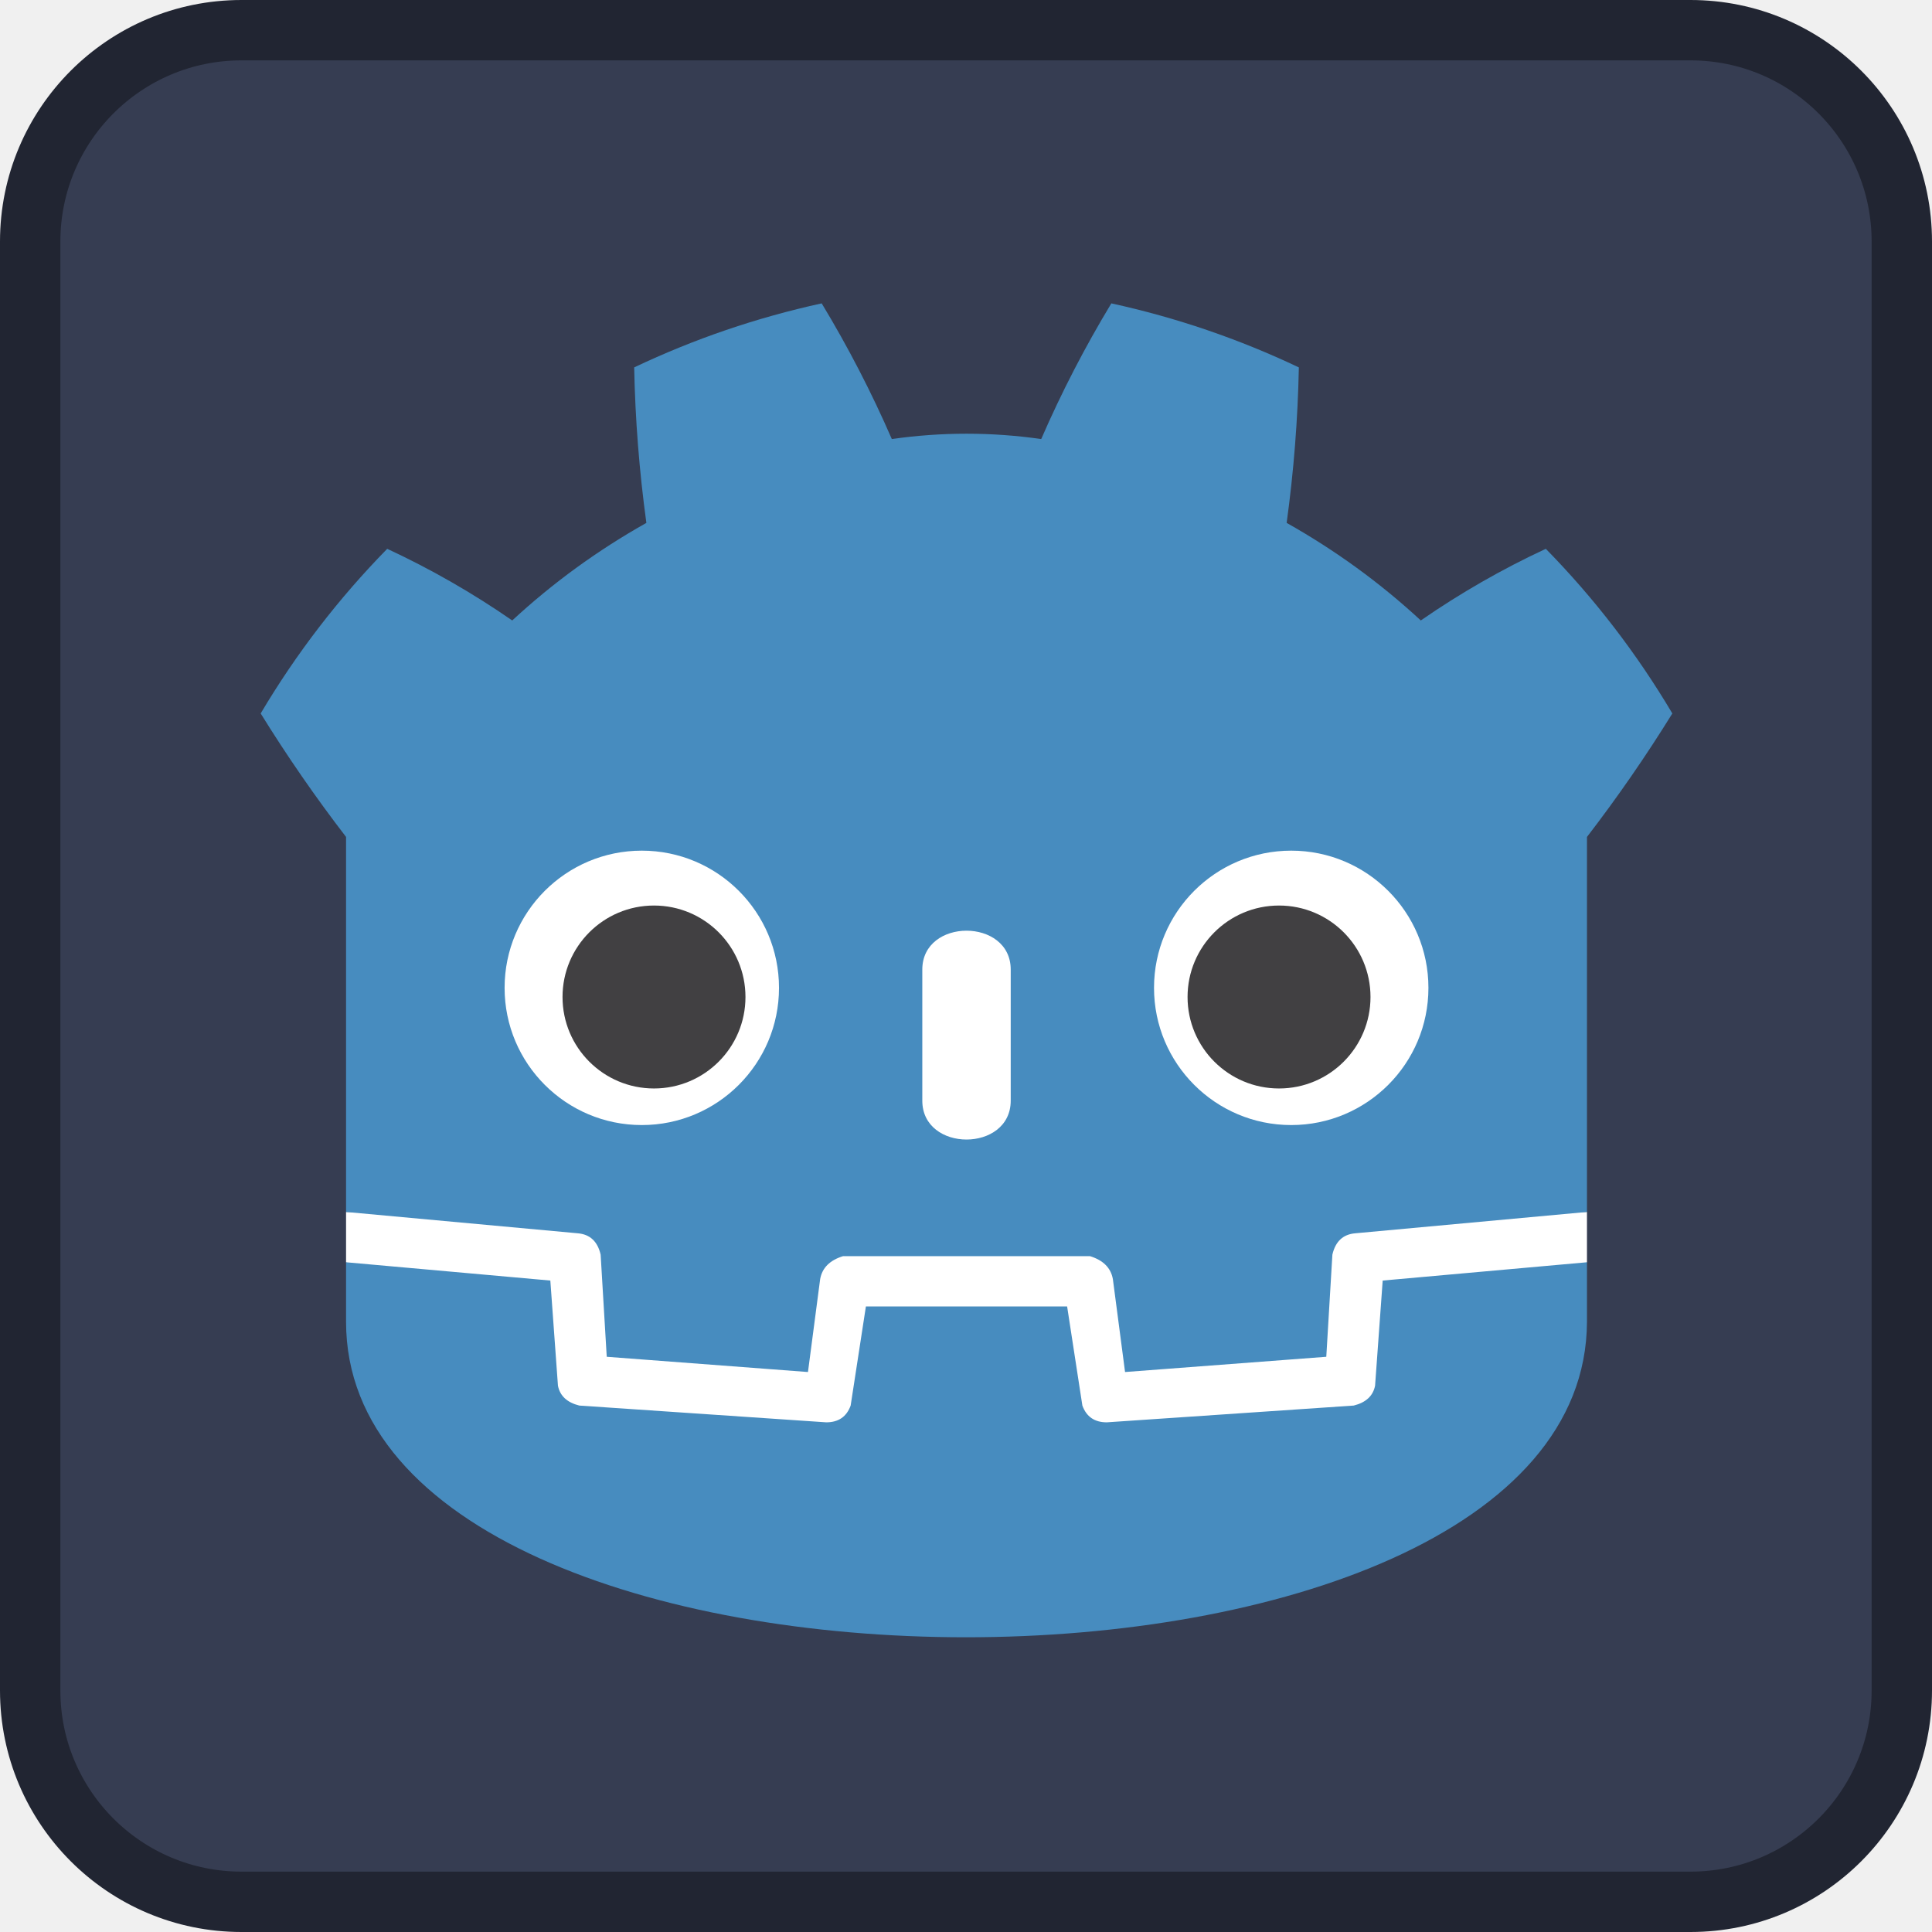
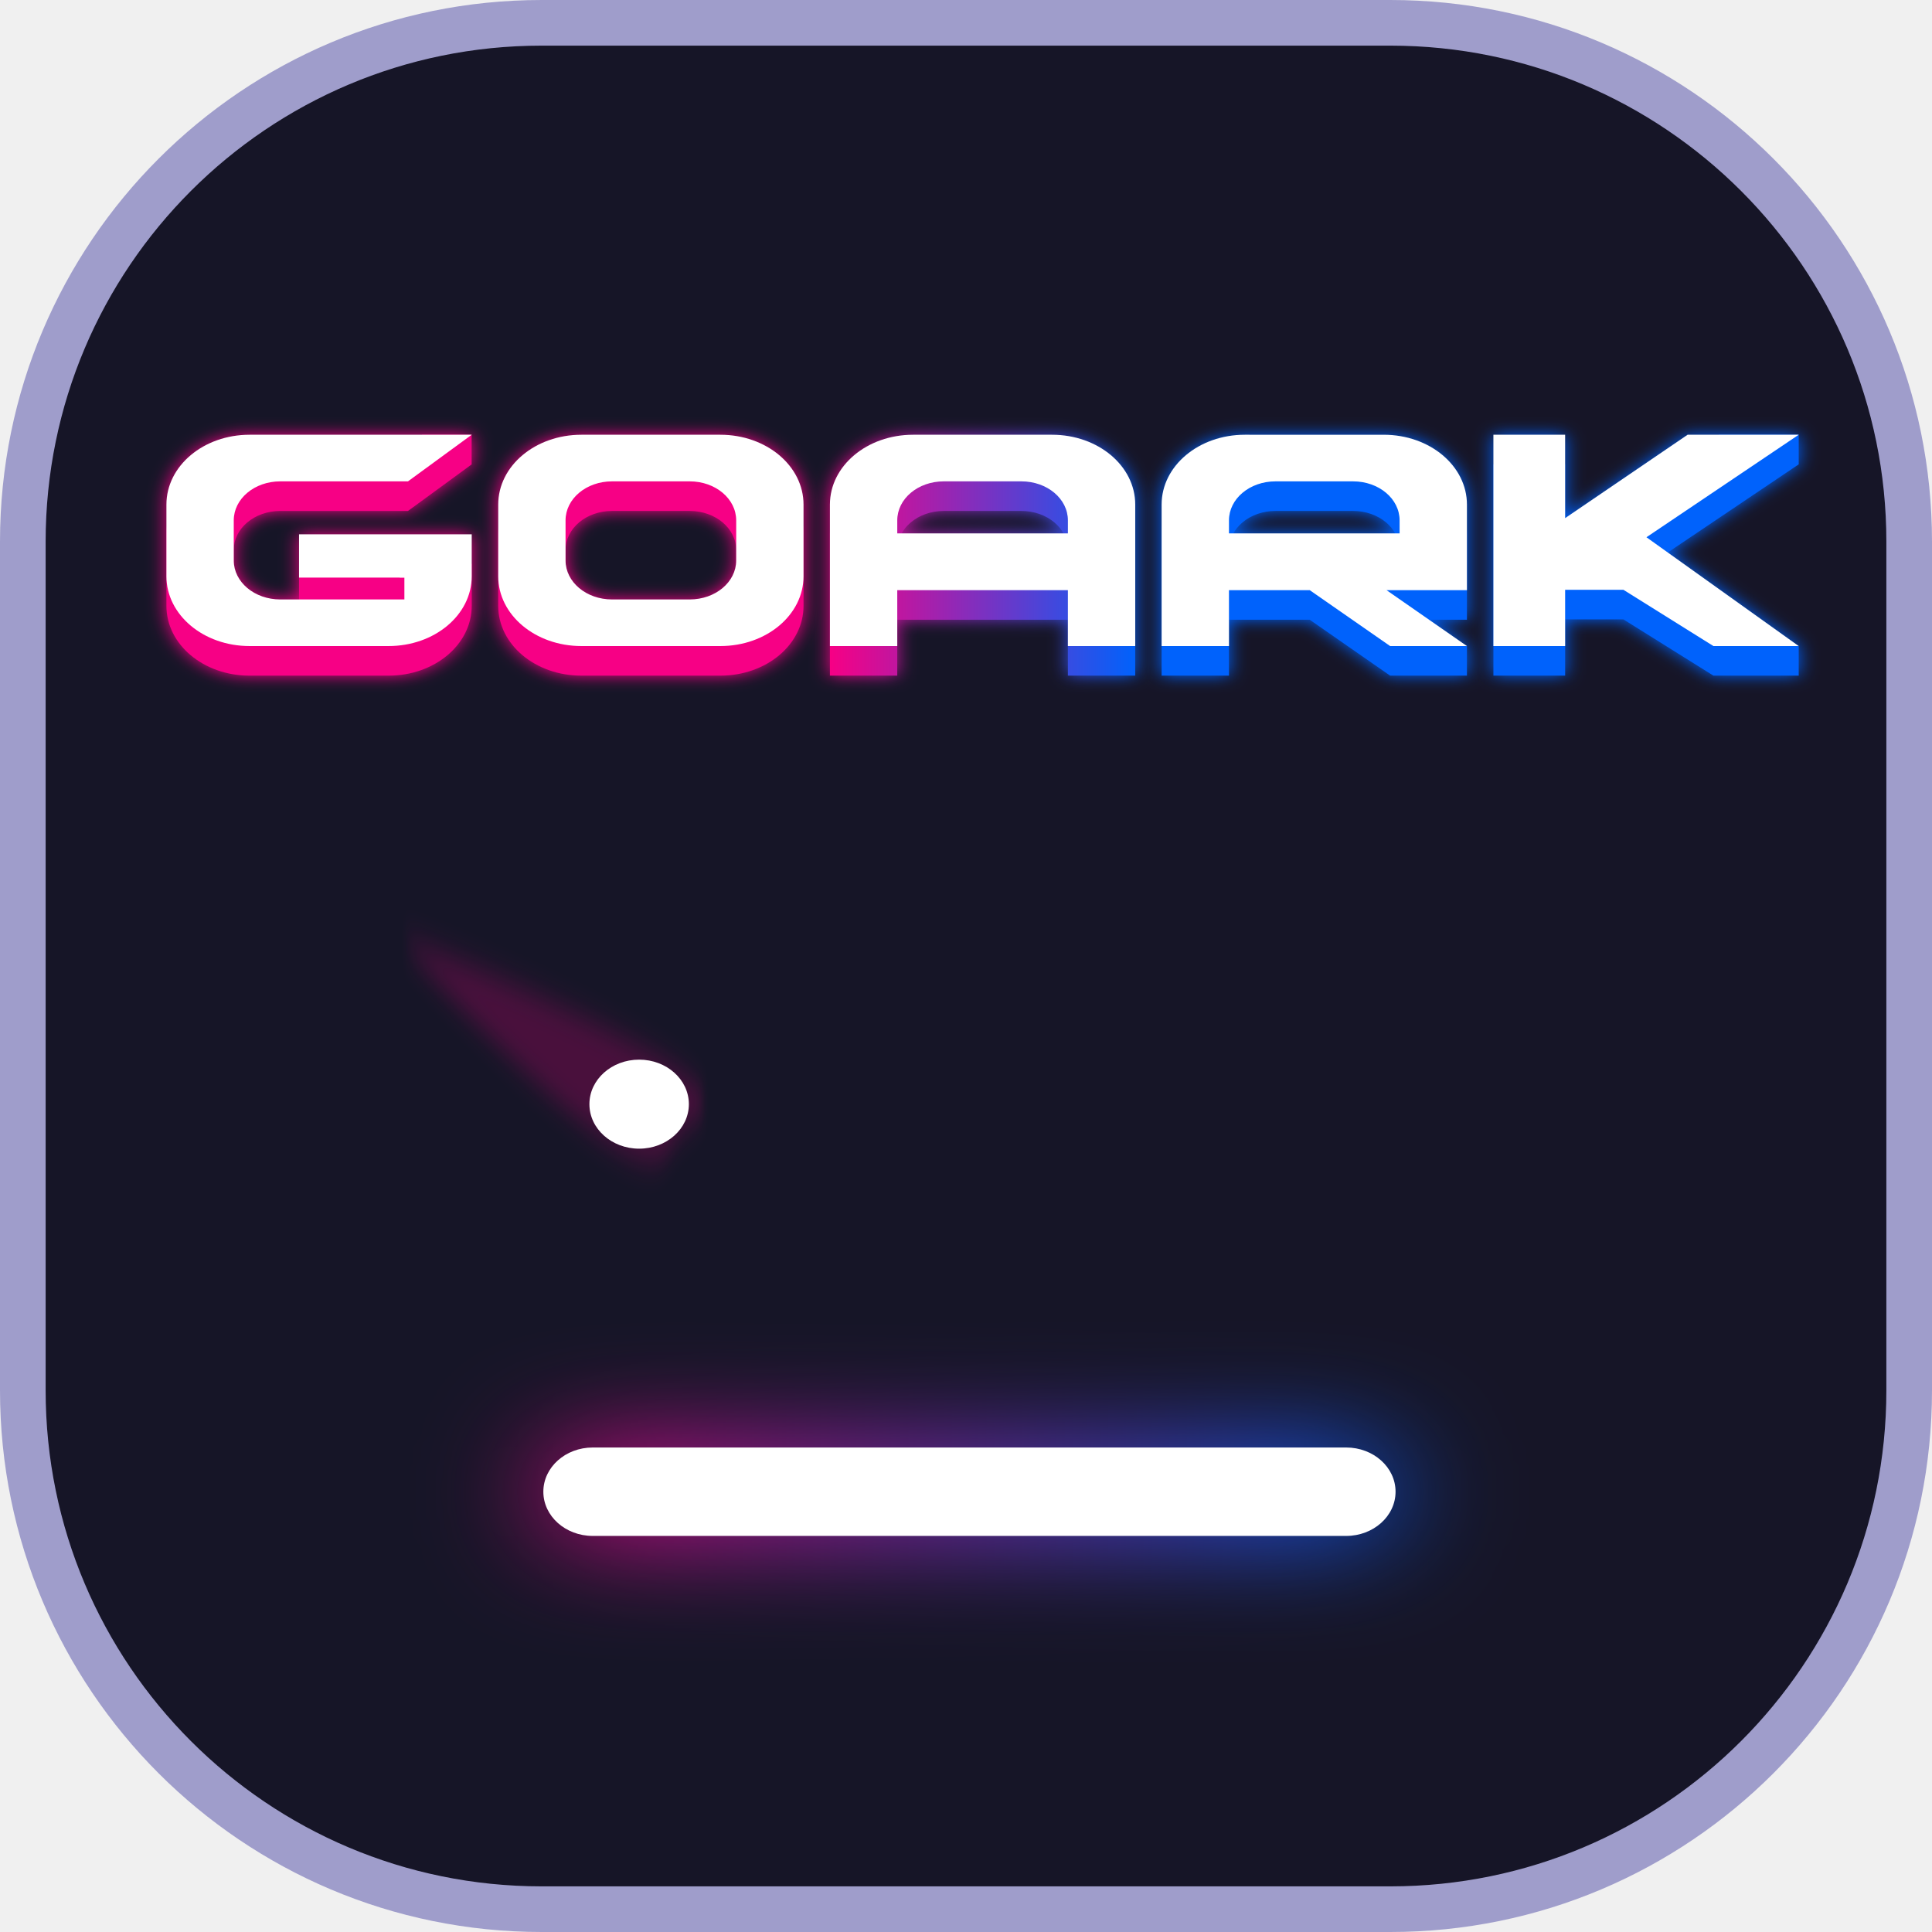
- <svg xmlns="http://www.w3.org/2000/svg" width="128" height="128">
-   <rect width="124" height="124" x="2" y="2" fill="#363d52" stroke="#212532" stroke-width="4" rx="14" />
-   <g fill="#fff" transform="translate(12.322 12.322)scale(.101)">
-     <path d="M105 673v33q407 354 814 0v-33z" />
-     <path fill="#478cbf" d="m105 673 152 14q12 1 15 14l4 67 132 10 8-61q2-11 15-15h162q13 4 15 15l8 61 132-10 4-67q3-13 15-14l152-14V427q30-39 56-81-35-59-83-108-43 20-82 47-40-37-88-64 7-51 8-102-59-28-123-42-26 43-46 89-49-7-98 0-20-46-46-89-64 14-123 42 1 51 8 102-48 27-88 64-39-27-82-47-48 49-83 108 26 42 56 81zm0 33v39c0 276 813 276 814 0v-39l-134 12-5 69q-2 10-14 13l-162 11q-12 0-16-11l-10-65H446l-10 65q-4 11-16 11l-162-11q-12-3-14-13l-5-69z" />
-     <path d="M483 600c0 34 58 34 58 0v-86c0-34-58-34-58 0z" />
-     <circle cx="725" cy="526" r="90" />
-     <circle cx="299" cy="526" r="90" />
+ <svg xmlns="http://www.w3.org/2000/svg" xmlns:xlink="http://www.w3.org/1999/xlink" width="320" height="320" version="1.1" viewBox="0 0 84.667 84.667">
+   <defs>
+     <linearGradient id="linearGradient18209">
+       <stop stop-color="#f70085" offset="0" />
+       <stop stop-color="#0062fc" offset="1" />
+     </linearGradient>
+     <linearGradient id="linearGradient18211" x1="237.54" x2="270.46" y1="146.68" y2="146.68" gradientUnits="userSpaceOnUse" xlink:href="#linearGradient18209" />
+     <filter id="filter18299" x="-.073" y="-.077" width="1.145" height="1.155" color-interpolation-filters="sRGB">
+       <feGaussianBlur stdDeviation="0.998" />
+     </filter>
+     <filter id="filter18308" x="-.073" y="-.077" width="1.145" height="1.155" color-interpolation-filters="sRGB">
+       <feGaussianBlur stdDeviation="0.998" />
+     </filter>
+     <filter id="filter18332" x="-.073" y="-.077" width="1.145" height="1.155" color-interpolation-filters="sRGB">
+       <feGaussianBlur stdDeviation="0.998" />
+     </filter>
+     <filter id="filter18342" x="-.073" y="-.077" width="1.145" height="1.155" color-interpolation-filters="sRGB">
+       <feGaussianBlur stdDeviation="0.998" />
+     </filter>
+     <filter id="filter18352" x="-.073" y="-.077" width="1.145" height="1.155" color-interpolation-filters="sRGB">
+       <feGaussianBlur stdDeviation="0.998" />
+     </filter>
+     <linearGradient id="linearGradient22641" x1="222.24" x2="285.09" y1="221.54" y2="221.54" gradientTransform="translate(-210.36 -132.17)" gradientUnits="userSpaceOnUse" xlink:href="#linearGradient18209" />
+     <filter id="filter22643" x="-.167" y="-1.444" width="1.335" height="3.888" color-interpolation-filters="sRGB">
+       <feGaussianBlur stdDeviation="4.384" />
+     </filter>
+     <filter id="filter24093" x="-.087" y="-.288" width="1.173" height="1.575" color-interpolation-filters="sRGB">
+       <feGaussianBlur stdDeviation="0.917" />
+     </filter>
+   </defs>
+   <rect x="1" y="1" width="82.667" height="82.667" rx="22.738" ry="22.738" fill="#161527" stroke="#9f9dcb" stroke-linejoin="round" stroke-width="2" />
+   <g stroke-linejoin="round">
+     <g transform="matrix(.59417 0 0 .53183 16.556 14.463)" stroke-width="32.947">
+       <rect x="12.211" y="92.081" width="62.855" height="7.286" ry="3.643" fill="url(#linearGradient22641)" filter="url(#filter22643)" style="mix-blend-mode:normal" />
+       <rect x="12.211" y="92.081" width="62.855" height="7.286" ry="3.643" fill="#fff" />
+     </g>
+     <g transform="matrix(.59417 0 0 .53183 -92.946 -51.426)">
+       <path transform="matrix(.81139 .61937 -.60959 .8244 148.29 -96.382)" d="m212.85 187.68c0 2.026 1.029 3.624-4.096 3.624-5.126 0-21.213-3.24-21.116-3.883 0.104-0.693 16.408-3.767 21.533-3.767s3.679 1.999 3.679 4.025z" fill="#f70085" filter="url(#filter24093)" opacity=".227" stroke-width="32.207" />
+       <circle cx="203.57" cy="187.68" r="3.668" fill="#fff" stroke-width="32.947" />
+     </g>
  </g>
-   <g fill="#414042" transform="translate(12.322 12.322)scale(.101)">
-     <circle cx="307" cy="532" r="60" />
-     <circle cx="717" cy="532" r="60" />
+   <g transform="matrix(.4065 0 0 .34117 -60.191 -25.061)" stroke-width="2.685">
+     <path d="m210.75 129.3c-4.968 0-8.967 4-8.967 8.968v13.008c0 4.968 3.999 8.967 8.967 8.967h14.979c4.968 0 8.968-3.999 8.968-8.967v-13.008c0-4.968-4-8.968-8.968-8.968zm3.304 9.788h8.372c2.776 0 5.012 2.235 5.012 5.012v1.345c0 2.776-2.235 5.012-5.012 5.012h-8.372c-2.776 0-5.012-2.235-5.012-5.012v-1.345c0-2.776 2.235-5.012 5.012-5.012z" fill="#f70085" filter="url(#filter18308)" style="mix-blend-mode:normal" />
+     <path d="m174.98 129.3c-4.968-4e-5 -8.967 4-8.967 8.968v13.008c0 4.968 3.999 8.967 8.967 8.967h14.979c4.968 0 8.968-3.999 8.968-8.967v-9.189h-18.616v8.368h-2.027c-2.776 0-5.012-2.235-5.012-5.012v-1.345c0-2.776 2.235-5.012 5.012-5.012h13.771l6.872-5.987h-0.011v-3.792l0.01-9e-3h-5.356z" fill="#f70085" filter="url(#filter18299)" style="mix-blend-mode:normal" />
+     <path d="m246.51 129.3c-4.968 0-8.968 4-8.968 8.968v21.975h7.26v-7.181h18.395v7.181h7.26v-21.975c0-4.968-3.999-8.968-8.967-8.968zm3.304 9.788h8.372c2.014 0 3.743 1.177 4.54 2.884h-17.453c0.798-1.706 2.526-2.884 4.541-2.884z" fill="url(#linearGradient18211)" filter="url(#filter18332)" />
+     <path d="m282.27 129.3c-4.968 0-8.968 4-8.968 8.968v21.975h7.26v-7.181h8.707l8.668 7.181h8.28v-3.801l-4.08-3.381h4.08v-14.794c0-4.968-3.999-8.968-8.967-8.968zm3.304 9.788h8.372c2.014 0 3.743 1.177 4.541 2.884h-17.453c0.798-1.706 2.526-2.884 4.541-2.884z" fill="#0062fc" filter="url(#filter18342)" />
+     <path d="m309.07 129.3v30.943h7.734v-7.23h6.28l9.707 7.23h9.193v-3.801l-14.115-12.02 14.115-11.321v-3.801h-11.978l-13.202 10.709v-10.709z" fill="#0062fc" filter="url(#filter18352)" />
+     <path d="m210.75 133.1c-4.968 0-8.967 4-8.967 8.968v9.207c0 4.968 3.999 8.967 8.967 8.967h14.979c4.968 0 8.968-3.999 8.968-8.967v-9.207c0-4.968-4-8.968-8.968-8.968zm3.304 5.987h8.372c2.776 0 5.012 2.235 5.012 5.012v5.145c0 2.776-2.235 5.012-5.012 5.012h-8.372c-2.776 0-5.012-2.235-5.012-5.012v-5.145c0-2.776 2.235-5.012 5.012-5.012z" fill="#f70085" />
+     <path d="m246.51 133.1c-4.968 0-8.968 4-8.968 8.968v18.175h7.26v-7.181h18.395v7.181h7.26v-18.175c0-4.968-3.999-8.968-8.967-8.968zm3.304 5.987h8.372c2.776 0 5.012 2.235 5.012 5.012v1.673h-18.395v-1.673c0-2.776 2.235-5.012 5.012-5.012z" fill="url(#linearGradient18211)" />
+     <path d="m282.27 133.1c-4.968 0-8.968 4-8.968 8.968v18.175h7.26v-7.181h8.707l8.668 7.181h8.28v-3.801h-4.588l-4.08-3.381h8.668v-10.993c0-4.968-3.999-8.968-8.967-8.968zm3.304 5.987h8.372c2.776 0 5.012 2.235 5.012 5.012v1.673h-18.395v-1.673c0-2.776 2.235-5.012 5.012-5.012z" fill="#0062fc" />
+     <path d="m333.37 129.3v3.801h-3.362l-13.202 10.709v-10.709h-7.735v27.143h7.734v-7.23h6.28l9.707 7.23h9.193v-3.801h-4.463l-11.951-10.177 16.414-13.165v-3.801z" fill="#0062fc" />
+     <path d="m210.75 129.3c-4.968 0-8.967 4-8.967 8.968v9.207c0 4.968 3.999 8.967 8.967 8.967h14.979c4.968 0 8.968-3.999 8.968-8.967v-9.207c0-4.968-4-8.968-8.968-8.968zm3.304 5.987h8.372c2.776 0 5.012 2.235 5.012 5.012v5.145c0 2.776-2.235 5.012-5.012 5.012h-8.372c-2.776 0-5.012-2.235-5.012-5.012v-5.145c0-2.776 2.235-5.012 5.012-5.012z" fill="#fff" />
+     <path d="m193.57 129.3v3.801h-18.59c-4.968-4e-5 -8.967 4-8.967 8.968v9.207c0 4.968 3.999 8.967 8.967 8.967h14.979c4.968 0 8.968-3.999 8.968-8.967v-5.388h-18.616v5.562h10.848c-1e-3 3e-3 -3e-3 6e-3 -4e-3 9e-3h0.512v2.798h-13.383c-2.776 0-5.012-2.235-5.012-5.012v-5.145c0-2.776 2.235-5.012 5.012-5.012h13.771l6.872-5.987h-0.011v-3.801z" fill="#f70085" />
+     <g fill="#fff">
+       <path d="m174.98 129.3c-4.968-4e-5 -8.967 4-8.967 8.968v9.207c0 4.968 3.999 8.967 8.967 8.967h14.979c4.968 0 8.968-3.999 8.968-8.967v-5.388h-18.616v5.562h10.848c-1e-3 3e-3 -3e-3 6e-3 -4e-3 9e-3h0.512v2.798h-13.383c-2.776 0-5.012-2.235-5.012-5.012v-5.145c0-2.776 2.235-5.012 5.012-5.012h13.77l6.871-5.987z" />
+       <path d="m246.51 129.3c-4.968 0-8.968 4-8.968 8.968v18.175h7.26v-7.181h18.395v7.181h7.26v-18.175c0-4.968-3.999-8.968-8.967-8.968zm3.304 5.987h8.372c2.776 0 5.012 2.235 5.012 5.012v1.673h-18.395v-1.673c0-2.776 2.235-5.012 5.012-5.012z" />
+       <path d="m282.27 129.3c-4.968 0-8.968 4-8.968 8.968v18.175h7.26v-7.181h8.707l8.668 7.181h8.28l-8.668-7.181h8.668v-10.993c0-4.968-3.999-8.968-8.967-8.968zm3.304 5.987h8.372c2.776 0 5.012 2.235 5.012 5.012v1.673h-18.395v-1.673c0-2.776 2.235-5.012 5.012-5.012z" />
+       <path d="m309.07 129.3v27.143h7.734v-7.23h6.28l9.707 7.23h9.193l-16.414-13.978 16.414-13.165h-11.978l-13.202 10.709v-10.709z" />
+     </g>
  </g>
</svg>
